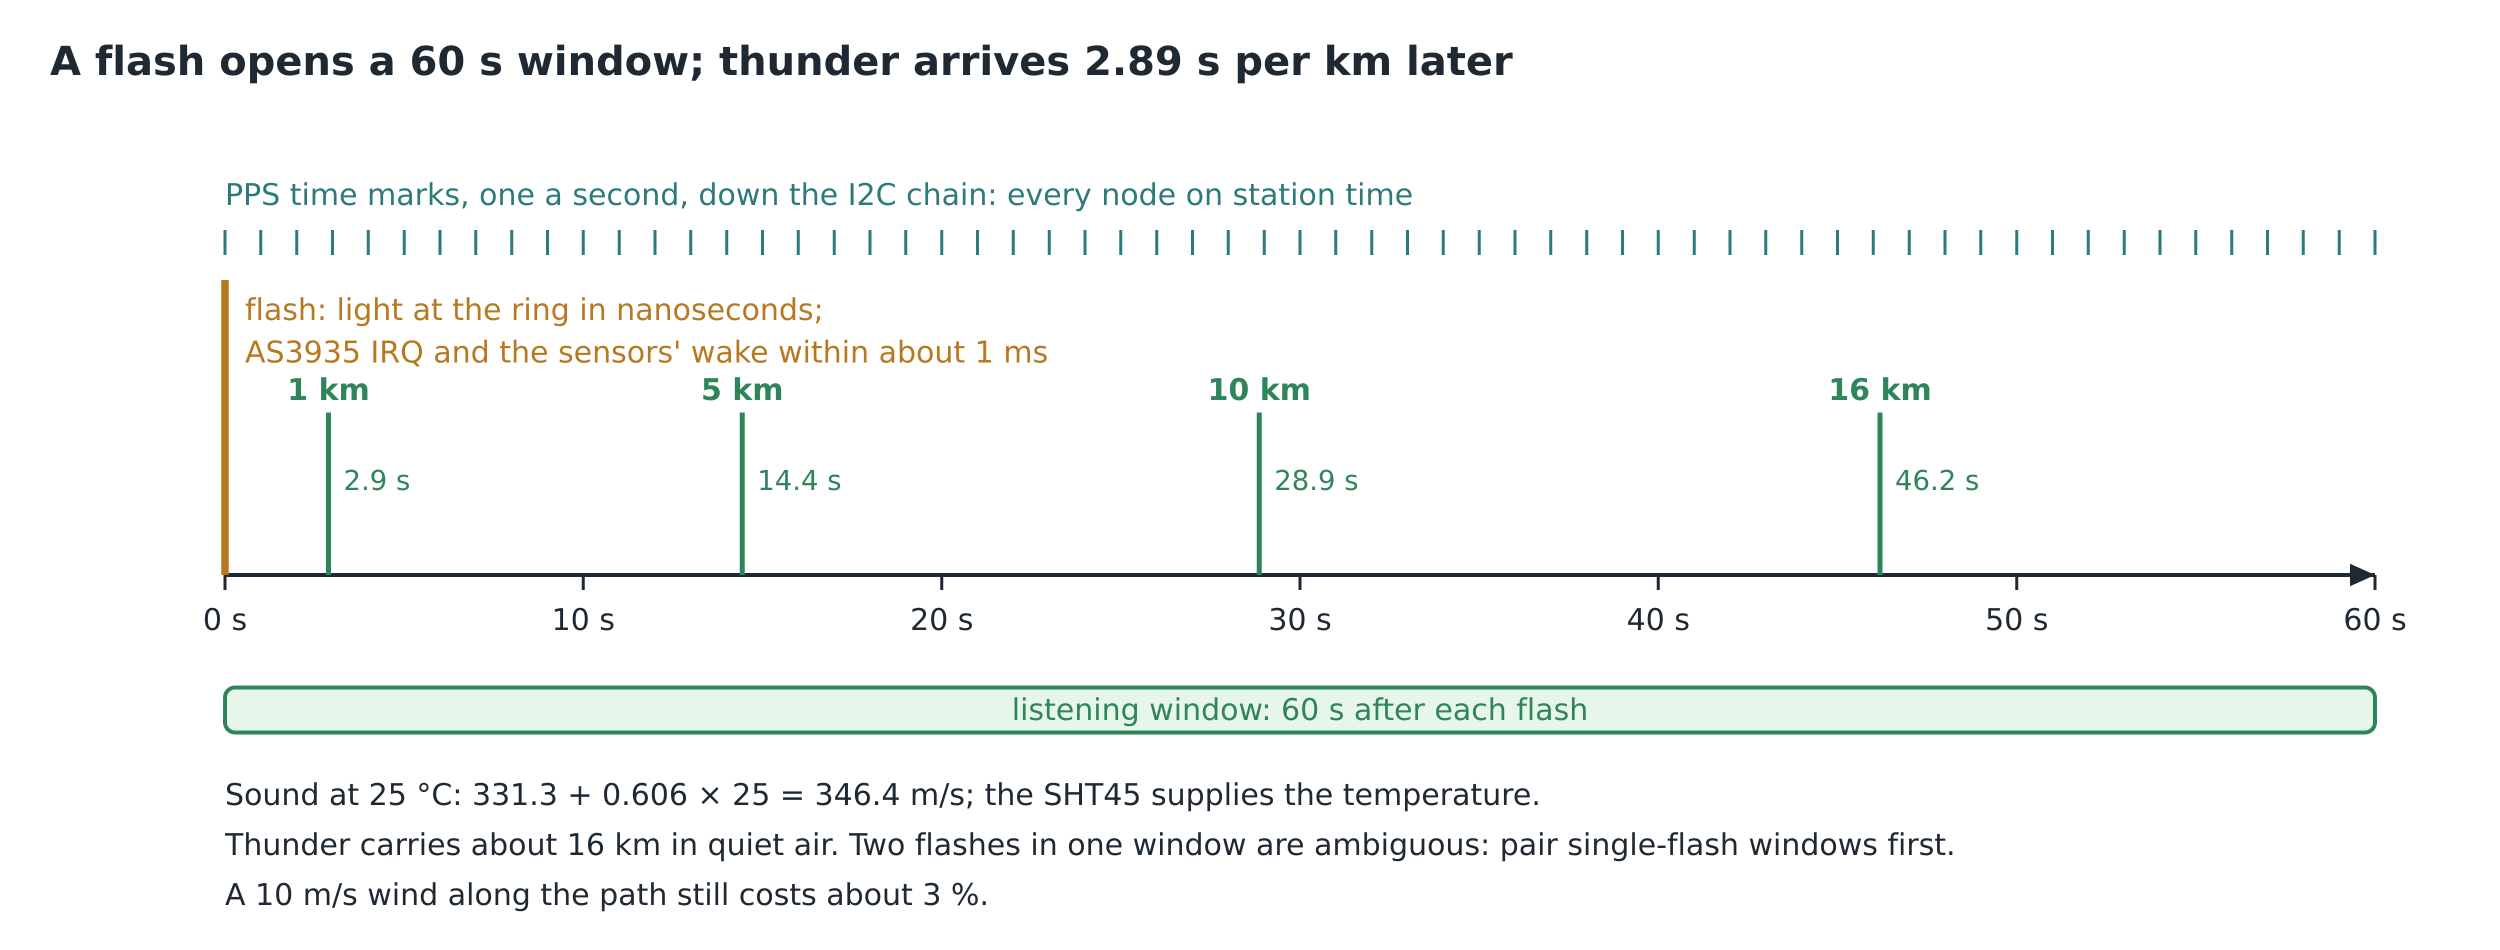
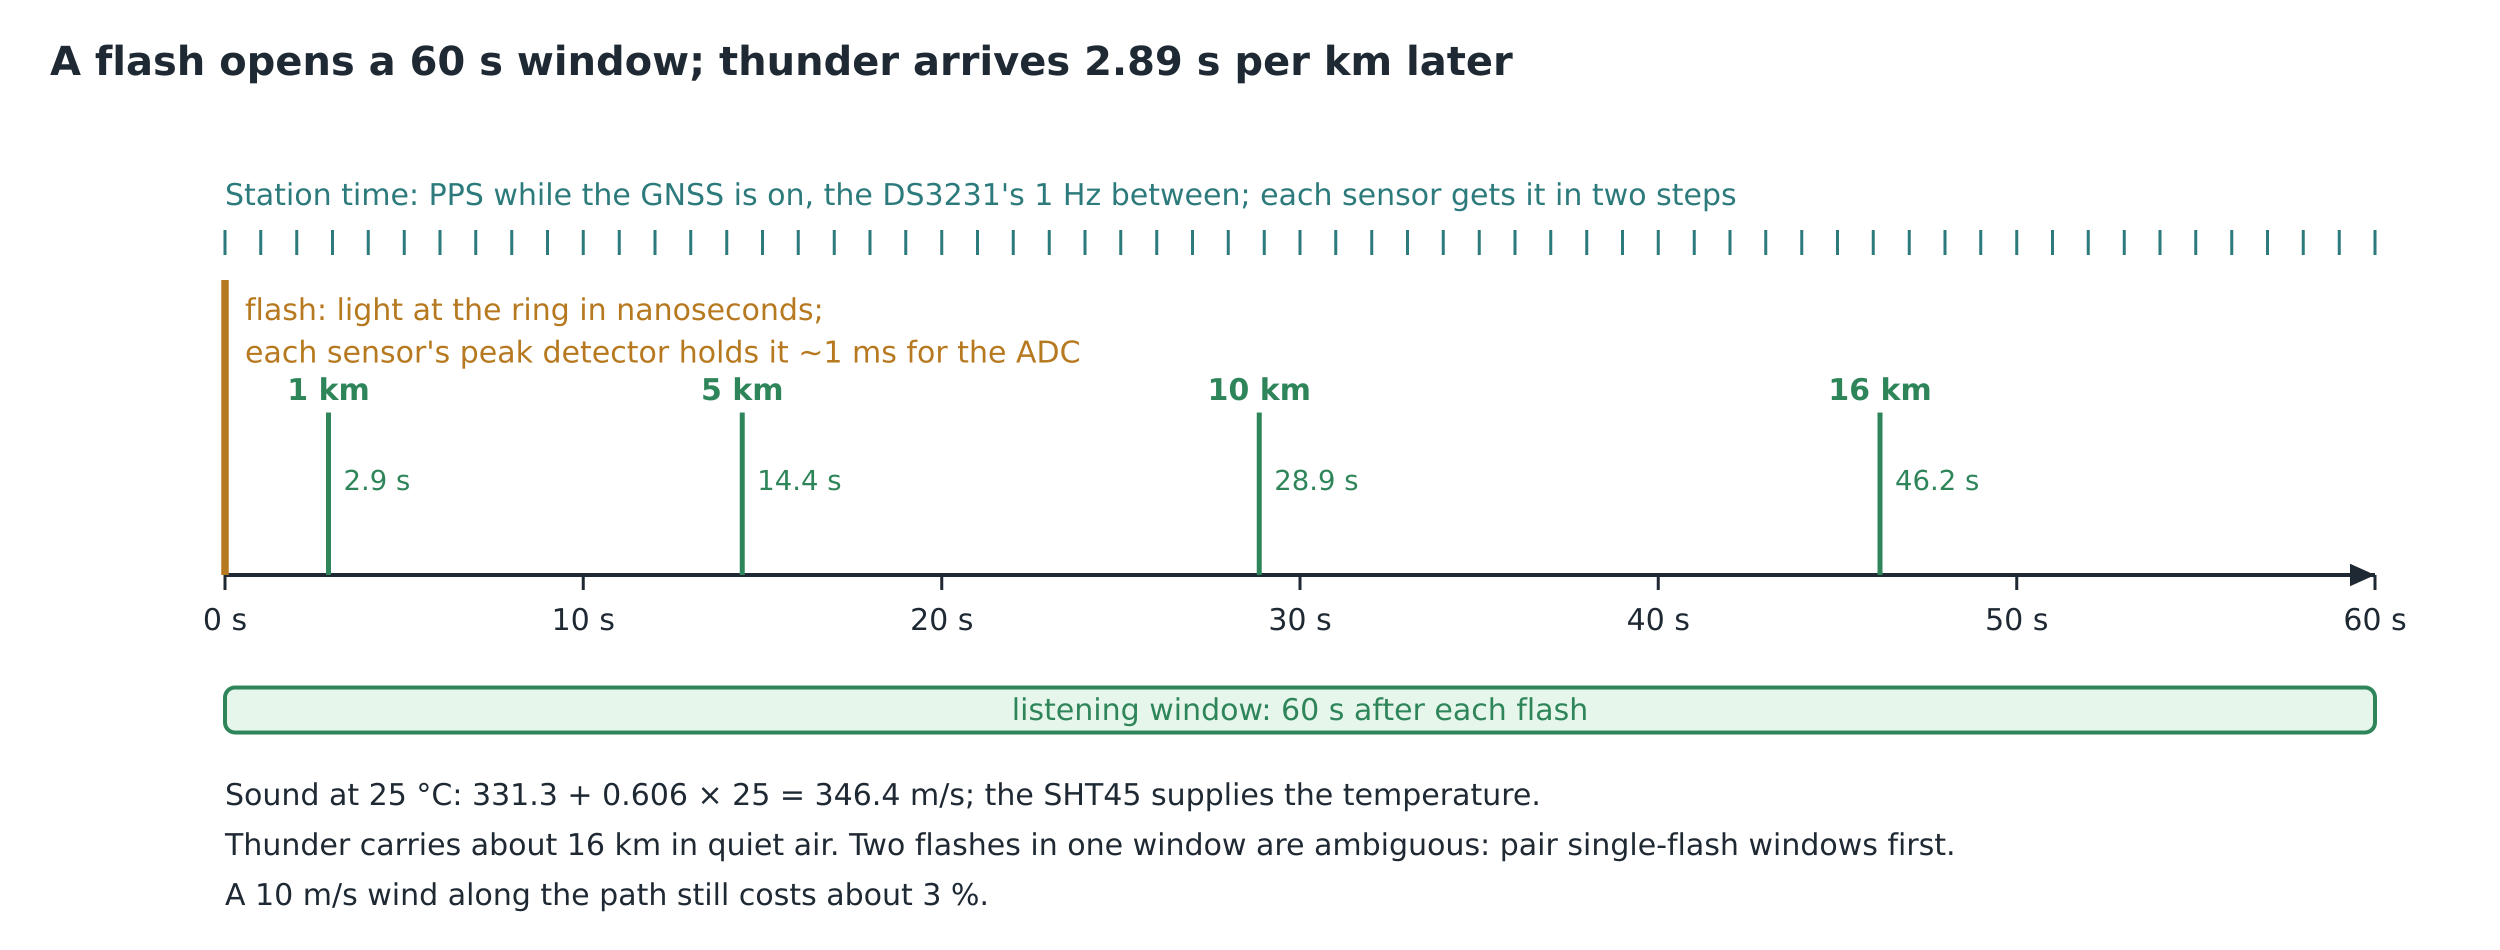
<svg xmlns="http://www.w3.org/2000/svg" width="1000" height="380" viewBox="0 0 1000 380" font-family="DejaVu Sans, Verdana, sans-serif">
  <rect width="1000" height="380" fill="#ffffff" />
  <text x="20.0" y="30.0" font-size="16" font-weight="bold" text-anchor="start" fill="#1f2933">A flash opens a 60 s window; thunder arrives 2.89 s per km later</text>
  <polyline points="90.0,92.0 90.0,102.0" fill="none" stroke="#2c7a7b" stroke-width="1.2" stroke-linejoin="round" />
  <polyline points="104.3,92.0 104.3,102.0" fill="none" stroke="#2c7a7b" stroke-width="1.2" stroke-linejoin="round" />
  <polyline points="118.7,92.0 118.7,102.0" fill="none" stroke="#2c7a7b" stroke-width="1.2" stroke-linejoin="round" />
  <polyline points="133.0,92.0 133.0,102.0" fill="none" stroke="#2c7a7b" stroke-width="1.2" stroke-linejoin="round" />
  <polyline points="147.3,92.0 147.3,102.0" fill="none" stroke="#2c7a7b" stroke-width="1.2" stroke-linejoin="round" />
  <polyline points="161.7,92.0 161.7,102.0" fill="none" stroke="#2c7a7b" stroke-width="1.2" stroke-linejoin="round" />
  <polyline points="176.0,92.0 176.0,102.0" fill="none" stroke="#2c7a7b" stroke-width="1.2" stroke-linejoin="round" />
  <polyline points="190.3,92.0 190.3,102.0" fill="none" stroke="#2c7a7b" stroke-width="1.2" stroke-linejoin="round" />
  <polyline points="204.7,92.0 204.7,102.0" fill="none" stroke="#2c7a7b" stroke-width="1.2" stroke-linejoin="round" />
  <polyline points="219.0,92.0 219.0,102.0" fill="none" stroke="#2c7a7b" stroke-width="1.2" stroke-linejoin="round" />
  <polyline points="233.3,92.0 233.3,102.0" fill="none" stroke="#2c7a7b" stroke-width="1.2" stroke-linejoin="round" />
  <polyline points="247.7,92.0 247.7,102.0" fill="none" stroke="#2c7a7b" stroke-width="1.2" stroke-linejoin="round" />
  <polyline points="262.0,92.0 262.0,102.0" fill="none" stroke="#2c7a7b" stroke-width="1.2" stroke-linejoin="round" />
  <polyline points="276.3,92.0 276.3,102.0" fill="none" stroke="#2c7a7b" stroke-width="1.2" stroke-linejoin="round" />
  <polyline points="290.7,92.0 290.7,102.0" fill="none" stroke="#2c7a7b" stroke-width="1.2" stroke-linejoin="round" />
  <polyline points="305.0,92.0 305.0,102.0" fill="none" stroke="#2c7a7b" stroke-width="1.2" stroke-linejoin="round" />
  <polyline points="319.3,92.0 319.3,102.0" fill="none" stroke="#2c7a7b" stroke-width="1.2" stroke-linejoin="round" />
  <polyline points="333.7,92.0 333.7,102.0" fill="none" stroke="#2c7a7b" stroke-width="1.2" stroke-linejoin="round" />
  <polyline points="348.0,92.0 348.0,102.0" fill="none" stroke="#2c7a7b" stroke-width="1.2" stroke-linejoin="round" />
  <polyline points="362.3,92.0 362.3,102.0" fill="none" stroke="#2c7a7b" stroke-width="1.2" stroke-linejoin="round" />
  <polyline points="376.7,92.0 376.7,102.0" fill="none" stroke="#2c7a7b" stroke-width="1.2" stroke-linejoin="round" />
  <polyline points="391.0,92.0 391.0,102.0" fill="none" stroke="#2c7a7b" stroke-width="1.2" stroke-linejoin="round" />
  <polyline points="405.3,92.0 405.3,102.0" fill="none" stroke="#2c7a7b" stroke-width="1.2" stroke-linejoin="round" />
  <polyline points="419.7,92.0 419.7,102.0" fill="none" stroke="#2c7a7b" stroke-width="1.2" stroke-linejoin="round" />
  <polyline points="434.0,92.0 434.0,102.0" fill="none" stroke="#2c7a7b" stroke-width="1.2" stroke-linejoin="round" />
  <polyline points="448.3,92.0 448.3,102.0" fill="none" stroke="#2c7a7b" stroke-width="1.2" stroke-linejoin="round" />
  <polyline points="462.7,92.0 462.7,102.0" fill="none" stroke="#2c7a7b" stroke-width="1.2" stroke-linejoin="round" />
  <polyline points="477.0,92.0 477.0,102.0" fill="none" stroke="#2c7a7b" stroke-width="1.2" stroke-linejoin="round" />
  <polyline points="491.3,92.0 491.3,102.0" fill="none" stroke="#2c7a7b" stroke-width="1.2" stroke-linejoin="round" />
  <polyline points="505.7,92.0 505.7,102.0" fill="none" stroke="#2c7a7b" stroke-width="1.2" stroke-linejoin="round" />
  <polyline points="520.0,92.0 520.0,102.0" fill="none" stroke="#2c7a7b" stroke-width="1.2" stroke-linejoin="round" />
  <polyline points="534.3,92.0 534.3,102.0" fill="none" stroke="#2c7a7b" stroke-width="1.2" stroke-linejoin="round" />
  <polyline points="548.7,92.0 548.7,102.0" fill="none" stroke="#2c7a7b" stroke-width="1.2" stroke-linejoin="round" />
  <polyline points="563.0,92.0 563.0,102.0" fill="none" stroke="#2c7a7b" stroke-width="1.2" stroke-linejoin="round" />
  <polyline points="577.3,92.0 577.3,102.0" fill="none" stroke="#2c7a7b" stroke-width="1.2" stroke-linejoin="round" />
  <polyline points="591.7,92.0 591.7,102.0" fill="none" stroke="#2c7a7b" stroke-width="1.2" stroke-linejoin="round" />
  <polyline points="606.0,92.0 606.0,102.0" fill="none" stroke="#2c7a7b" stroke-width="1.2" stroke-linejoin="round" />
  <polyline points="620.3,92.0 620.3,102.0" fill="none" stroke="#2c7a7b" stroke-width="1.2" stroke-linejoin="round" />
  <polyline points="634.7,92.0 634.7,102.0" fill="none" stroke="#2c7a7b" stroke-width="1.2" stroke-linejoin="round" />
  <polyline points="649.0,92.0 649.0,102.0" fill="none" stroke="#2c7a7b" stroke-width="1.2" stroke-linejoin="round" />
  <polyline points="663.3,92.0 663.3,102.0" fill="none" stroke="#2c7a7b" stroke-width="1.2" stroke-linejoin="round" />
  <polyline points="677.7,92.0 677.7,102.0" fill="none" stroke="#2c7a7b" stroke-width="1.2" stroke-linejoin="round" />
  <polyline points="692.0,92.0 692.0,102.0" fill="none" stroke="#2c7a7b" stroke-width="1.2" stroke-linejoin="round" />
  <polyline points="706.3,92.0 706.3,102.0" fill="none" stroke="#2c7a7b" stroke-width="1.2" stroke-linejoin="round" />
  <polyline points="720.7,92.0 720.7,102.0" fill="none" stroke="#2c7a7b" stroke-width="1.2" stroke-linejoin="round" />
  <polyline points="735.0,92.0 735.0,102.0" fill="none" stroke="#2c7a7b" stroke-width="1.2" stroke-linejoin="round" />
  <polyline points="749.3,92.0 749.3,102.0" fill="none" stroke="#2c7a7b" stroke-width="1.2" stroke-linejoin="round" />
  <polyline points="763.7,92.0 763.7,102.0" fill="none" stroke="#2c7a7b" stroke-width="1.2" stroke-linejoin="round" />
  <polyline points="778.0,92.0 778.0,102.0" fill="none" stroke="#2c7a7b" stroke-width="1.2" stroke-linejoin="round" />
  <polyline points="792.3,92.0 792.3,102.0" fill="none" stroke="#2c7a7b" stroke-width="1.2" stroke-linejoin="round" />
  <polyline points="806.7,92.0 806.7,102.0" fill="none" stroke="#2c7a7b" stroke-width="1.2" stroke-linejoin="round" />
  <polyline points="821.0,92.0 821.0,102.0" fill="none" stroke="#2c7a7b" stroke-width="1.2" stroke-linejoin="round" />
  <polyline points="835.3,92.0 835.3,102.0" fill="none" stroke="#2c7a7b" stroke-width="1.2" stroke-linejoin="round" />
  <polyline points="849.7,92.0 849.7,102.0" fill="none" stroke="#2c7a7b" stroke-width="1.2" stroke-linejoin="round" />
  <polyline points="864.0,92.0 864.0,102.0" fill="none" stroke="#2c7a7b" stroke-width="1.2" stroke-linejoin="round" />
  <polyline points="878.3,92.0 878.3,102.0" fill="none" stroke="#2c7a7b" stroke-width="1.2" stroke-linejoin="round" />
  <polyline points="892.7,92.0 892.7,102.0" fill="none" stroke="#2c7a7b" stroke-width="1.2" stroke-linejoin="round" />
  <polyline points="907.0,92.0 907.0,102.0" fill="none" stroke="#2c7a7b" stroke-width="1.2" stroke-linejoin="round" />
  <polyline points="921.3,92.0 921.3,102.0" fill="none" stroke="#2c7a7b" stroke-width="1.2" stroke-linejoin="round" />
  <polyline points="935.7,92.0 935.7,102.0" fill="none" stroke="#2c7a7b" stroke-width="1.2" stroke-linejoin="round" />
  <polyline points="950.0,92.0 950.0,102.0" fill="none" stroke="#2c7a7b" stroke-width="1.2" stroke-linejoin="round" />
-   <text x="90.0" y="82.0" font-size="12" text-anchor="start" fill="#2c7a7b">PPS time marks, one a second, down the I2C chain: every node on station time</text>
+   <text x="90.0" y="82.0" font-size="12" text-anchor="start" fill="#2c7a7b">Station time: PPS while the GNSS is on, the DS3231's 1 Hz between; each sensor gets it in two steps</text>
  <polyline points="90.0,230.0 950.0,230.0" fill="none" stroke="#1f2933" stroke-width="1.6" stroke-linejoin="round" />
  <polygon points="950.0,230.0 940.0,225.5 940.0,234.5" fill="#1f2933" />
  <polyline points="90.0,230.0 90.0,236.0" fill="none" stroke="#1f2933" stroke-width="1.2" stroke-linejoin="round" />
  <text x="90.0" y="252.0" font-size="12" text-anchor="middle" fill="#1f2933">0 s</text>
  <polyline points="233.3,230.0 233.3,236.0" fill="none" stroke="#1f2933" stroke-width="1.2" stroke-linejoin="round" />
  <text x="233.3" y="252.0" font-size="12" text-anchor="middle" fill="#1f2933">10 s</text>
  <polyline points="376.7,230.0 376.7,236.0" fill="none" stroke="#1f2933" stroke-width="1.2" stroke-linejoin="round" />
  <text x="376.7" y="252.0" font-size="12" text-anchor="middle" fill="#1f2933">20 s</text>
  <polyline points="520.0,230.0 520.0,236.0" fill="none" stroke="#1f2933" stroke-width="1.2" stroke-linejoin="round" />
  <text x="520.0" y="252.0" font-size="12" text-anchor="middle" fill="#1f2933">30 s</text>
  <polyline points="663.3,230.0 663.3,236.0" fill="none" stroke="#1f2933" stroke-width="1.2" stroke-linejoin="round" />
  <text x="663.3" y="252.0" font-size="12" text-anchor="middle" fill="#1f2933">40 s</text>
  <polyline points="806.7,230.0 806.7,236.0" fill="none" stroke="#1f2933" stroke-width="1.2" stroke-linejoin="round" />
  <text x="806.7" y="252.0" font-size="12" text-anchor="middle" fill="#1f2933">50 s</text>
  <polyline points="950.0,230.0 950.0,236.0" fill="none" stroke="#1f2933" stroke-width="1.2" stroke-linejoin="round" />
  <text x="950.0" y="252.0" font-size="12" text-anchor="middle" fill="#1f2933">60 s</text>
  <polyline points="90.0,112.0 90.0,230.0" fill="none" stroke="#b7791f" stroke-width="3" stroke-linejoin="round" />
  <text x="98.0" y="128.0" font-size="12" text-anchor="start" fill="#b7791f">flash: light at the ring in nanoseconds;</text>
-   <text x="98.0" y="145.0" font-size="12" text-anchor="start" fill="#b7791f">AS3935 IRQ and the sensors' wake within about 1 ms</text>
+   <text x="98.0" y="145.0" font-size="12" text-anchor="start" fill="#b7791f">each sensor's peak detector holds it ~1 ms for the ADC</text>
  <polyline points="131.4,165.0 131.4,230.0" fill="none" stroke="#2f855a" stroke-width="2" stroke-linejoin="round" />
  <text x="131.4" y="160.0" font-size="12" font-weight="bold" text-anchor="middle" fill="#2f855a">1 km</text>
  <text x="137.4" y="196.0" font-size="11" text-anchor="start" fill="#2f855a">2.9 s</text>
  <polyline points="296.9,165.0 296.9,230.0" fill="none" stroke="#2f855a" stroke-width="2" stroke-linejoin="round" />
  <text x="296.9" y="160.0" font-size="12" font-weight="bold" text-anchor="middle" fill="#2f855a">5 km</text>
  <text x="302.9" y="196.0" font-size="11" text-anchor="start" fill="#2f855a">14.4 s</text>
  <polyline points="503.7,165.0 503.7,230.0" fill="none" stroke="#2f855a" stroke-width="2" stroke-linejoin="round" />
  <text x="503.7" y="160.0" font-size="12" font-weight="bold" text-anchor="middle" fill="#2f855a">10 km</text>
  <text x="509.7" y="196.0" font-size="11" text-anchor="start" fill="#2f855a">28.9 s</text>
  <polyline points="752.0,165.0 752.0,230.0" fill="none" stroke="#2f855a" stroke-width="2" stroke-linejoin="round" />
  <text x="752.0" y="160.0" font-size="12" font-weight="bold" text-anchor="middle" fill="#2f855a">16 km</text>
  <text x="758.0" y="196.0" font-size="11" text-anchor="start" fill="#2f855a">46.2 s</text>
  <rect x="90.0" y="275.0" width="860.0" height="18.0" rx="4" fill="#e6f6ea" stroke="#2f855a" stroke-width="1.6" />
  <text x="520.0" y="288.0" font-size="12" text-anchor="middle" fill="#2f855a">listening window: 60 s after each flash</text>
  <text x="90.0" y="322.0" font-size="12" text-anchor="start" fill="#1f2933">Sound at 25 °C: 331.3 + 0.606 × 25 = 346.4 m/s; the SHT45 supplies the temperature.</text>
  <text x="90.0" y="342.0" font-size="12" text-anchor="start" fill="#1f2933">Thunder carries about 16 km in quiet air. Two flashes in one window are ambiguous: pair single-flash windows first.</text>
  <text x="90.0" y="362.0" font-size="12" text-anchor="start" fill="#1f2933">A 10 m/s wind along the path still costs about 3 %.</text>
</svg>
